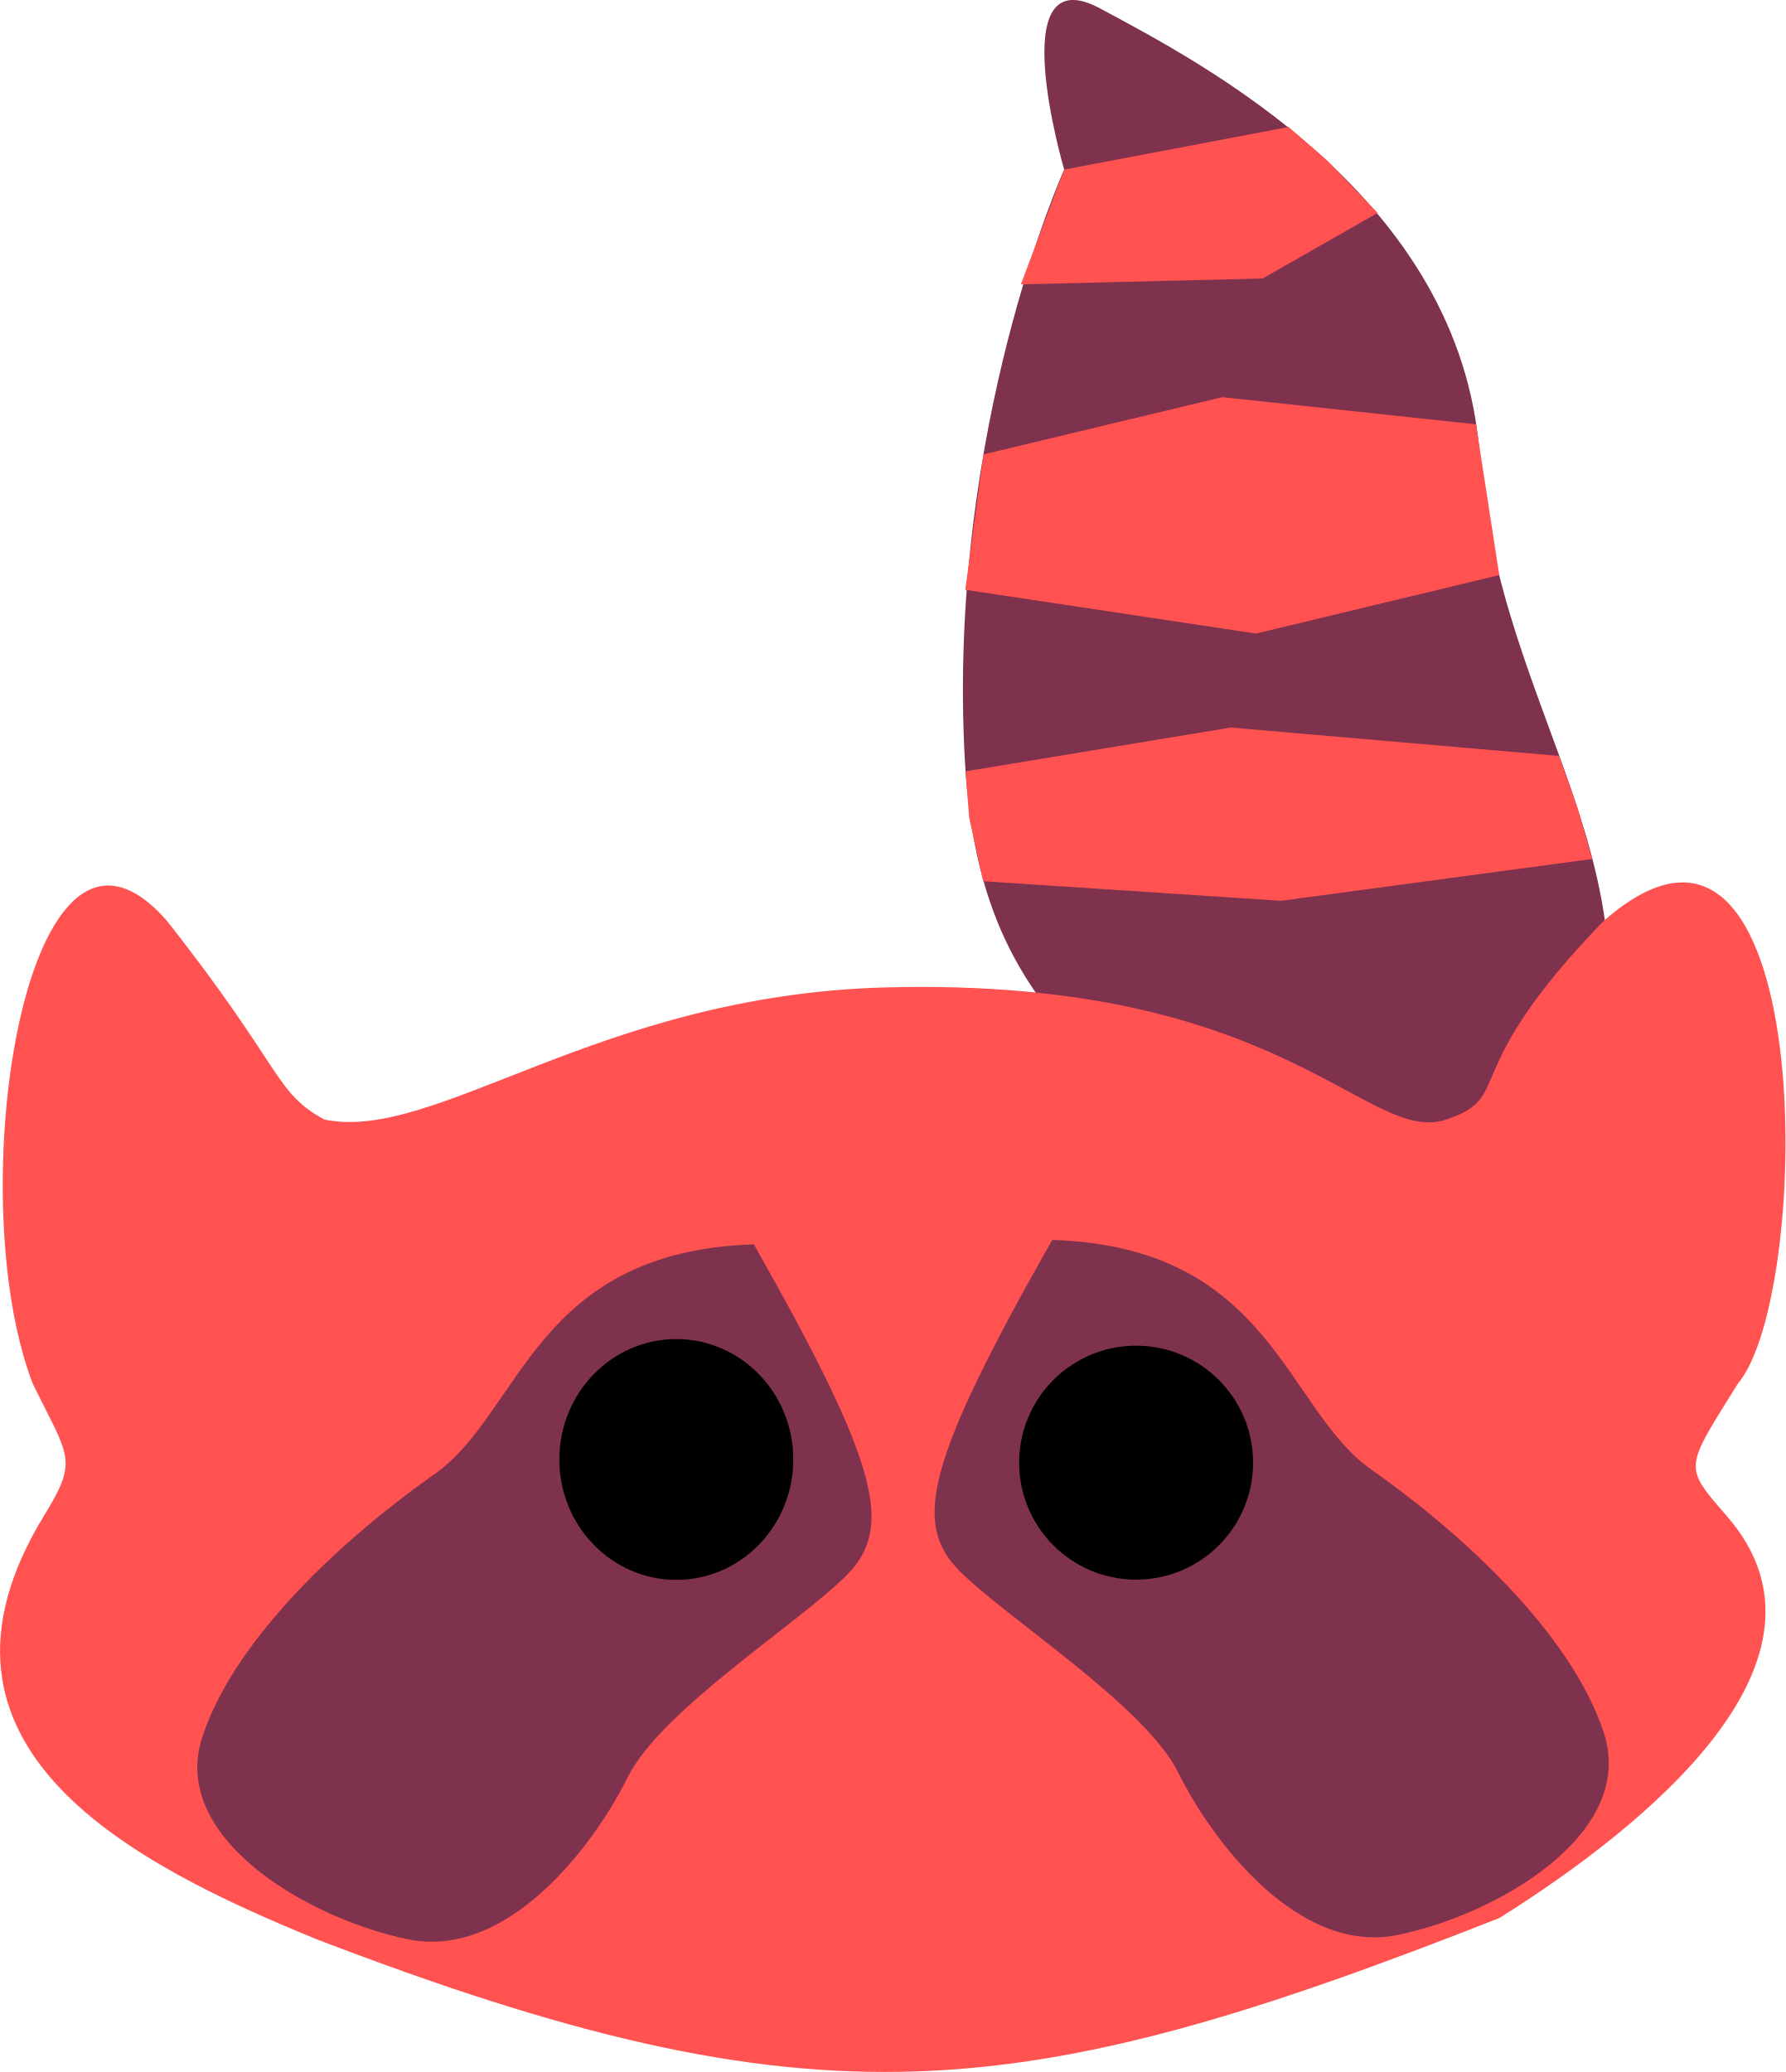
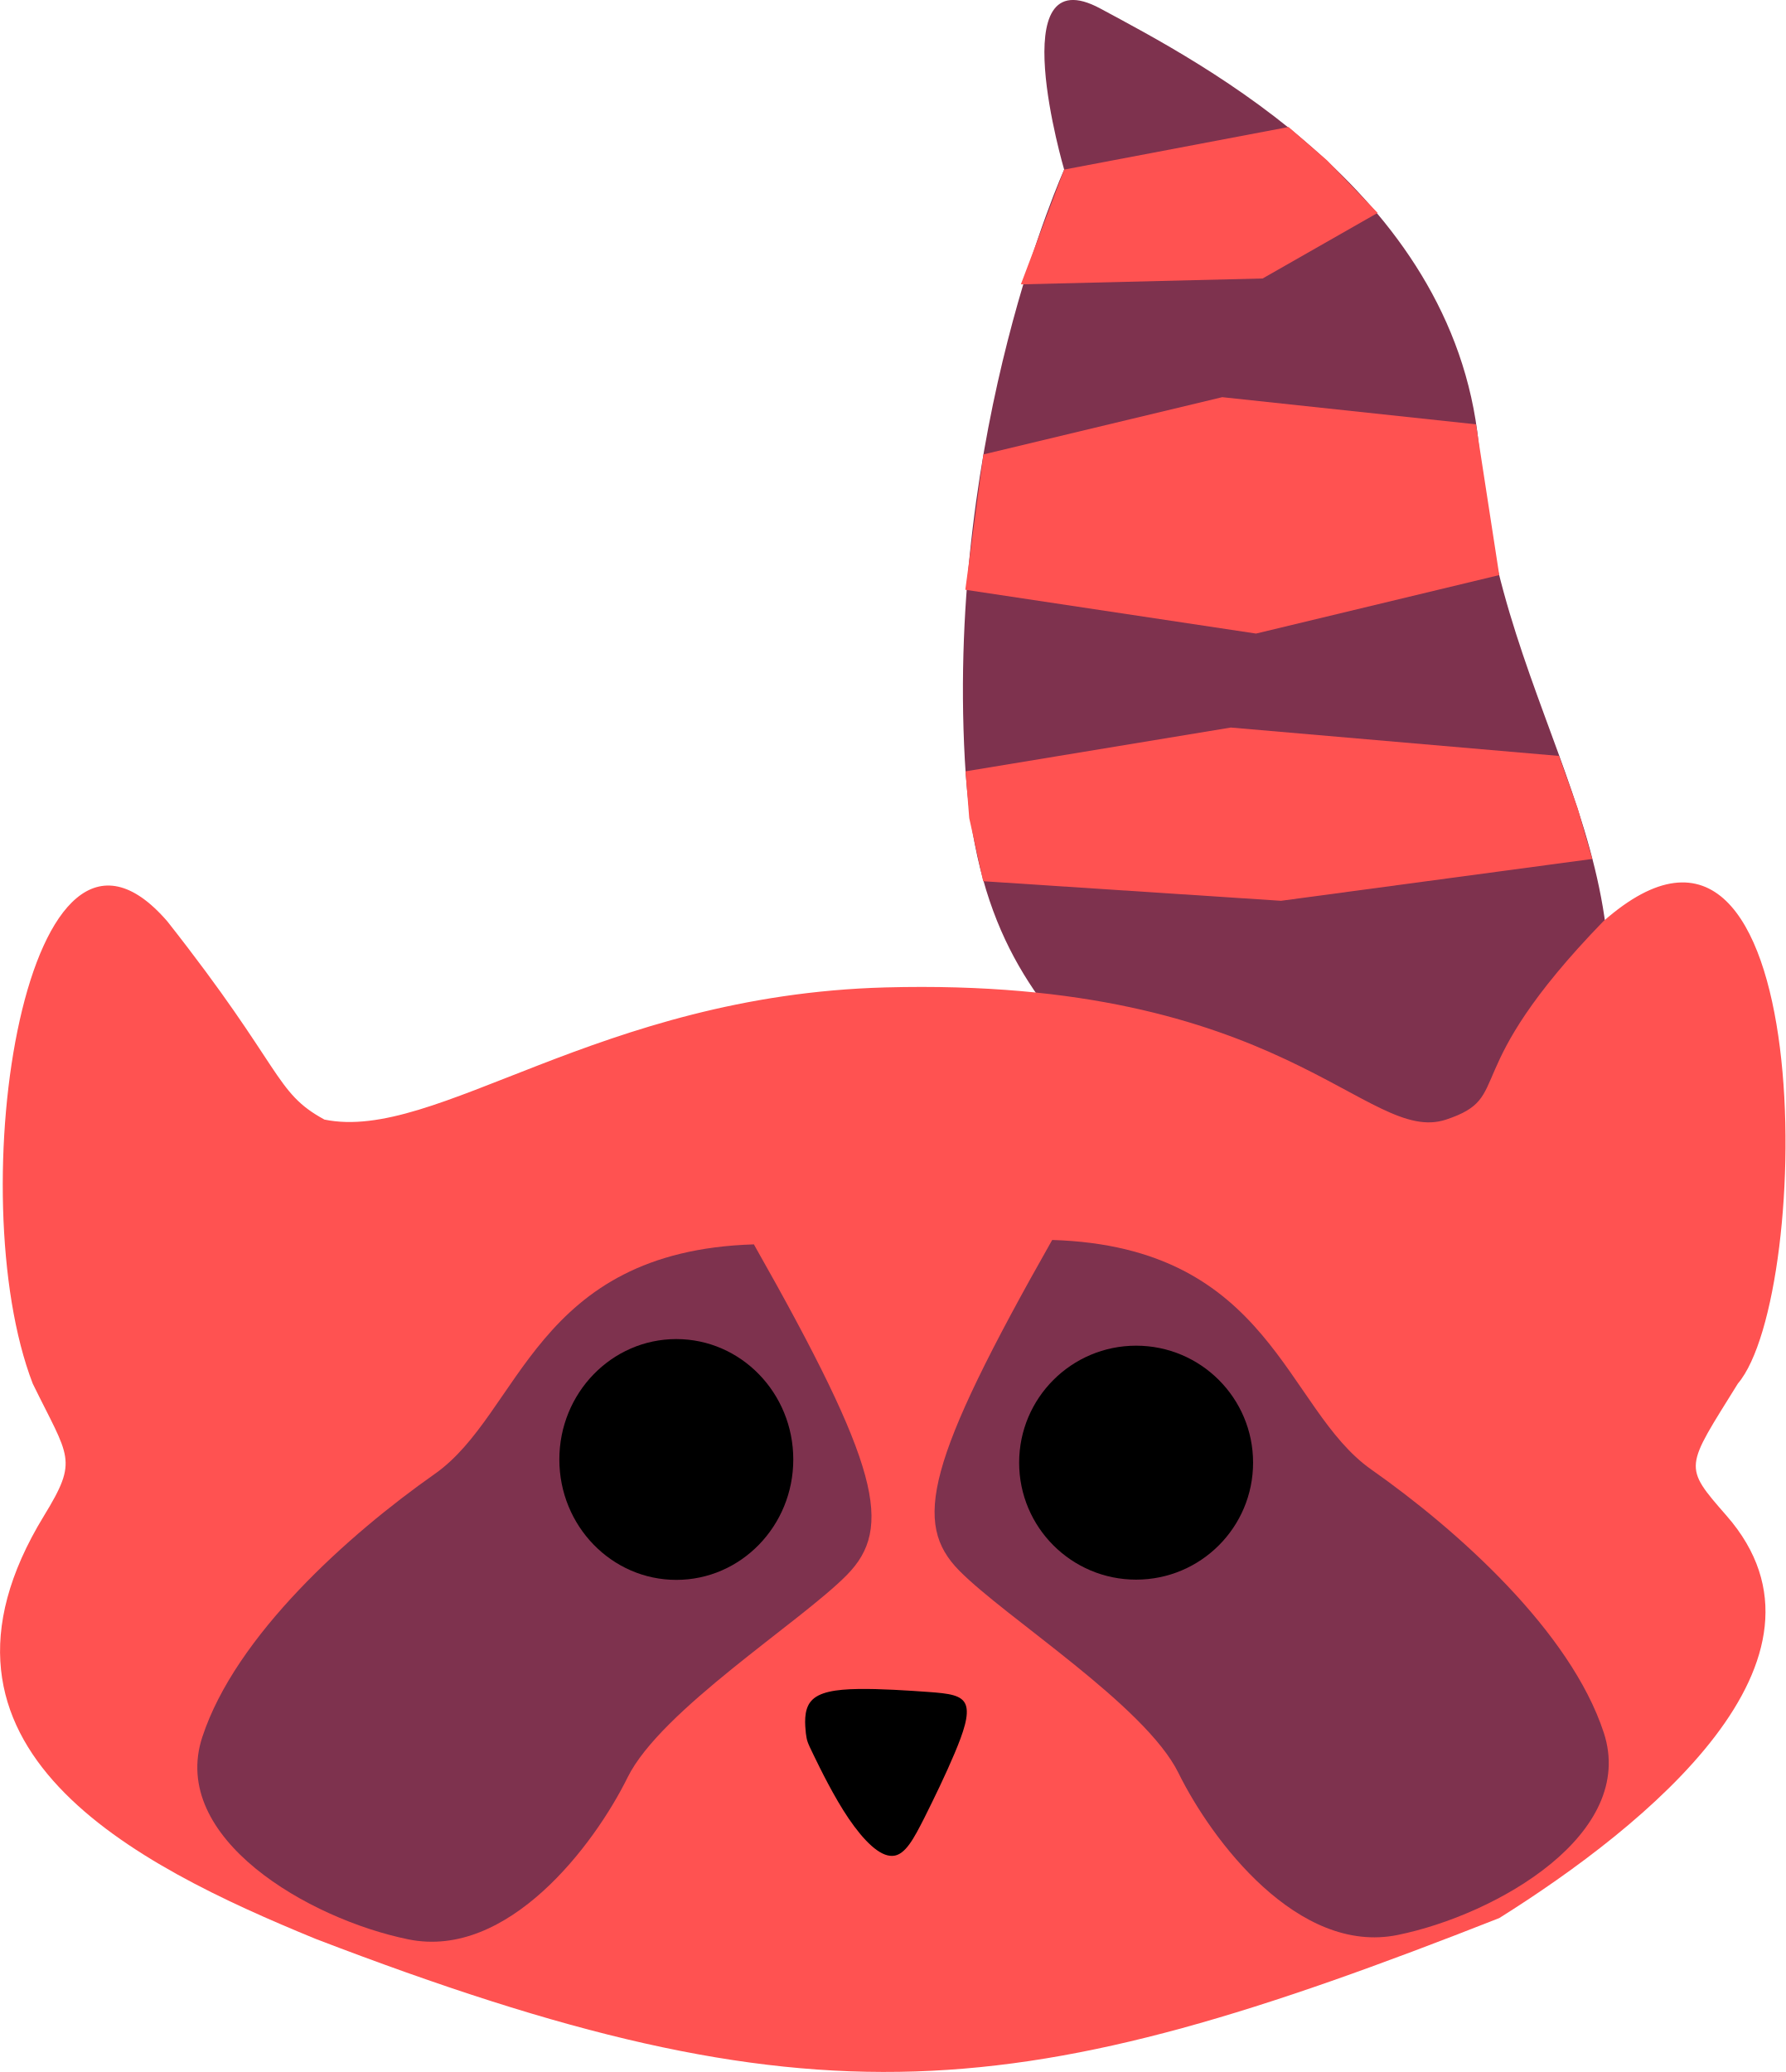
<svg xmlns="http://www.w3.org/2000/svg" width="7.296mm" height="8.467mm" viewBox="0 0 7.296 8.467" version="1.1" id="svg1187">
-   <defs id="defs1181" />
+   <defs id="defs1181">
+     </defs>
  <g id="layer1" transform="translate(-94.74023,-113.473)">
    <path style="fill:#7e324e;fill-opacity:1;stroke:none;stroke-width:0.291" d="m 100.085,119.246 c -0.48,-1.535 -1.328,-1.316 -1.402,-2.668 -0.074,-1.352 0.406,-2.412 0.406,-2.412 0,0 -0.258,-0.877 0.148,-0.658 0.406,0.219 1.476,0.767 1.55,1.827 0.074,1.06 0.787,1.695 0.43,2.711 -0.356,1.016 -0.689,1.564 -0.689,1.564 z" id="path1026-2" />
    <path style="fill:#ff5251;fill-opacity:1;stroke:none;stroke-width:0.273" d="m 98.759,115.33 0.976,-0.234 1.037,0.111 0.095,0.616 -0.994,0.239 -1.188,-0.179 z" id="path1029-9" />
    <path style="fill:#ff5251;fill-opacity:1;stroke:none;stroke-width:0.273" d="m 99.089,114.166 0.917,-0.174 0.158,0.137 0.206,0.214 -0.47,0.268 -0.988,0.024 z" id="path1031-5" />
    <path style="fill:#ff5251;fill-opacity:1;stroke:none;stroke-width:0.273" d="m 98.686,116.625 1.084,-0.179 1.341,0.116 0.076,0.213 0.06,0.208 -1.272,0.171 -1.217,-0.08 -0.057,-0.258 z" id="path1033-5" />
    <path style="fill:#ff5251;fill-opacity:1;stroke:none;stroke-width:0.099px;stroke-linecap:butt;stroke-linejoin:miter;stroke-opacity:1" d="m 95.424,117.238 c 0.476,0.604 0.436,0.698 0.642,0.81 0.457,0.094 1.117,-0.508 2.292,-0.54 1.631,-0.044 1.968,0.648 2.292,0.54 0.284,-0.095 0.035,-0.183 0.642,-0.81 0.882,-0.777 0.86,1.526 0.55,1.889 -0.215,0.347 -0.226,0.334 -0.046,0.54 0.513,0.587 -0.328,1.267 -0.929,1.644 -1.961,0.772 -2.789,0.871 -4.837,0.085 -0.736,-0.302 -1.692,-0.777 -1.11,-1.729 0.142,-0.232 0.103,-0.235 -0.046,-0.54 -0.299,-0.776 -0.026,-2.555 0.55,-1.889 z" id="path85-9-1" />
    <path style="fill:#7e324e;fill-opacity:1;stroke:none;stroke-width:0.306px;stroke-linecap:butt;stroke-linejoin:miter;stroke-opacity:1" d="m 99.04,118.54 c -0.516,0.91 -0.57,1.158 -0.38,1.351 0.19,0.193 0.76,0.551 0.896,0.827 0.136,0.276 0.489,0.745 0.896,0.662 0.407,-0.083 0.978,-0.414 0.842,-0.827 -0.136,-0.414 -0.597,-0.827 -0.95,-1.075 -0.353,-0.248 -0.407,-0.91 -1.303,-0.938 z" id="path966-5-7-8" />
    <path style="fill:#7e324e;fill-opacity:1;stroke:none;stroke-width:0.306px;stroke-linecap:butt;stroke-linejoin:miter;stroke-opacity:1" d="m 97.821,118.558 c 0.516,0.91 0.57,1.158 0.38,1.351 -0.19,0.193 -0.76,0.552 -0.896,0.827 -0.136,0.276 -0.489,0.745 -0.896,0.662 -0.407,-0.083 -0.978,-0.414 -0.842,-0.827 0.136,-0.414 0.597,-0.827 0.95,-1.075 0.353,-0.248 0.407,-0.91 1.303,-0.938 z" id="path966-5-4" />
    <ellipse style="fill:#000000;fill-opacity:1;stroke:none;stroke-width:0.116" id="path901-27-1" cx="97.504" cy="119.437" rx="0.478" ry="0.492" />
    <circle style="fill:#000000;fill-opacity:1;stroke:none;stroke-width:0.114" id="path901-2-5-3" cx="99.383" cy="119.45" r="0.478" />
+     <path style="fill:#000000;fill-opacity:1;stroke:none;stroke-width:0.265" d="m 97.998,120.655 c -0.002,-0.021 -0.007,-0.063 0.014,-0.087 0.021,-0.025 0.067,-0.032 0.127,-0.033 0.06,-0.001 0.135,0.004 0.191,0.008 0.055,0.004 0.091,0.008 0.101,0.035 0.01,0.027 -0.006,0.074 -0.03,0.131 -0.024,0.057 -0.054,0.119 -0.082,0.175 -0.028,0.055 -0.052,0.102 -0.086,0.103 -0.035,0.002 -0.078,-0.041 -0.119,-0.101 -0.04,-0.059 -0.077,-0.135 -0.095,-0.172 -0.018,-0.037 -0.018,-0.038 -0.021,-0.059 z" id="path1211" transform="matrix(1.508514,0,0,1.508514,-49.79793,-61.45381)" />
  </g>
</svg>
